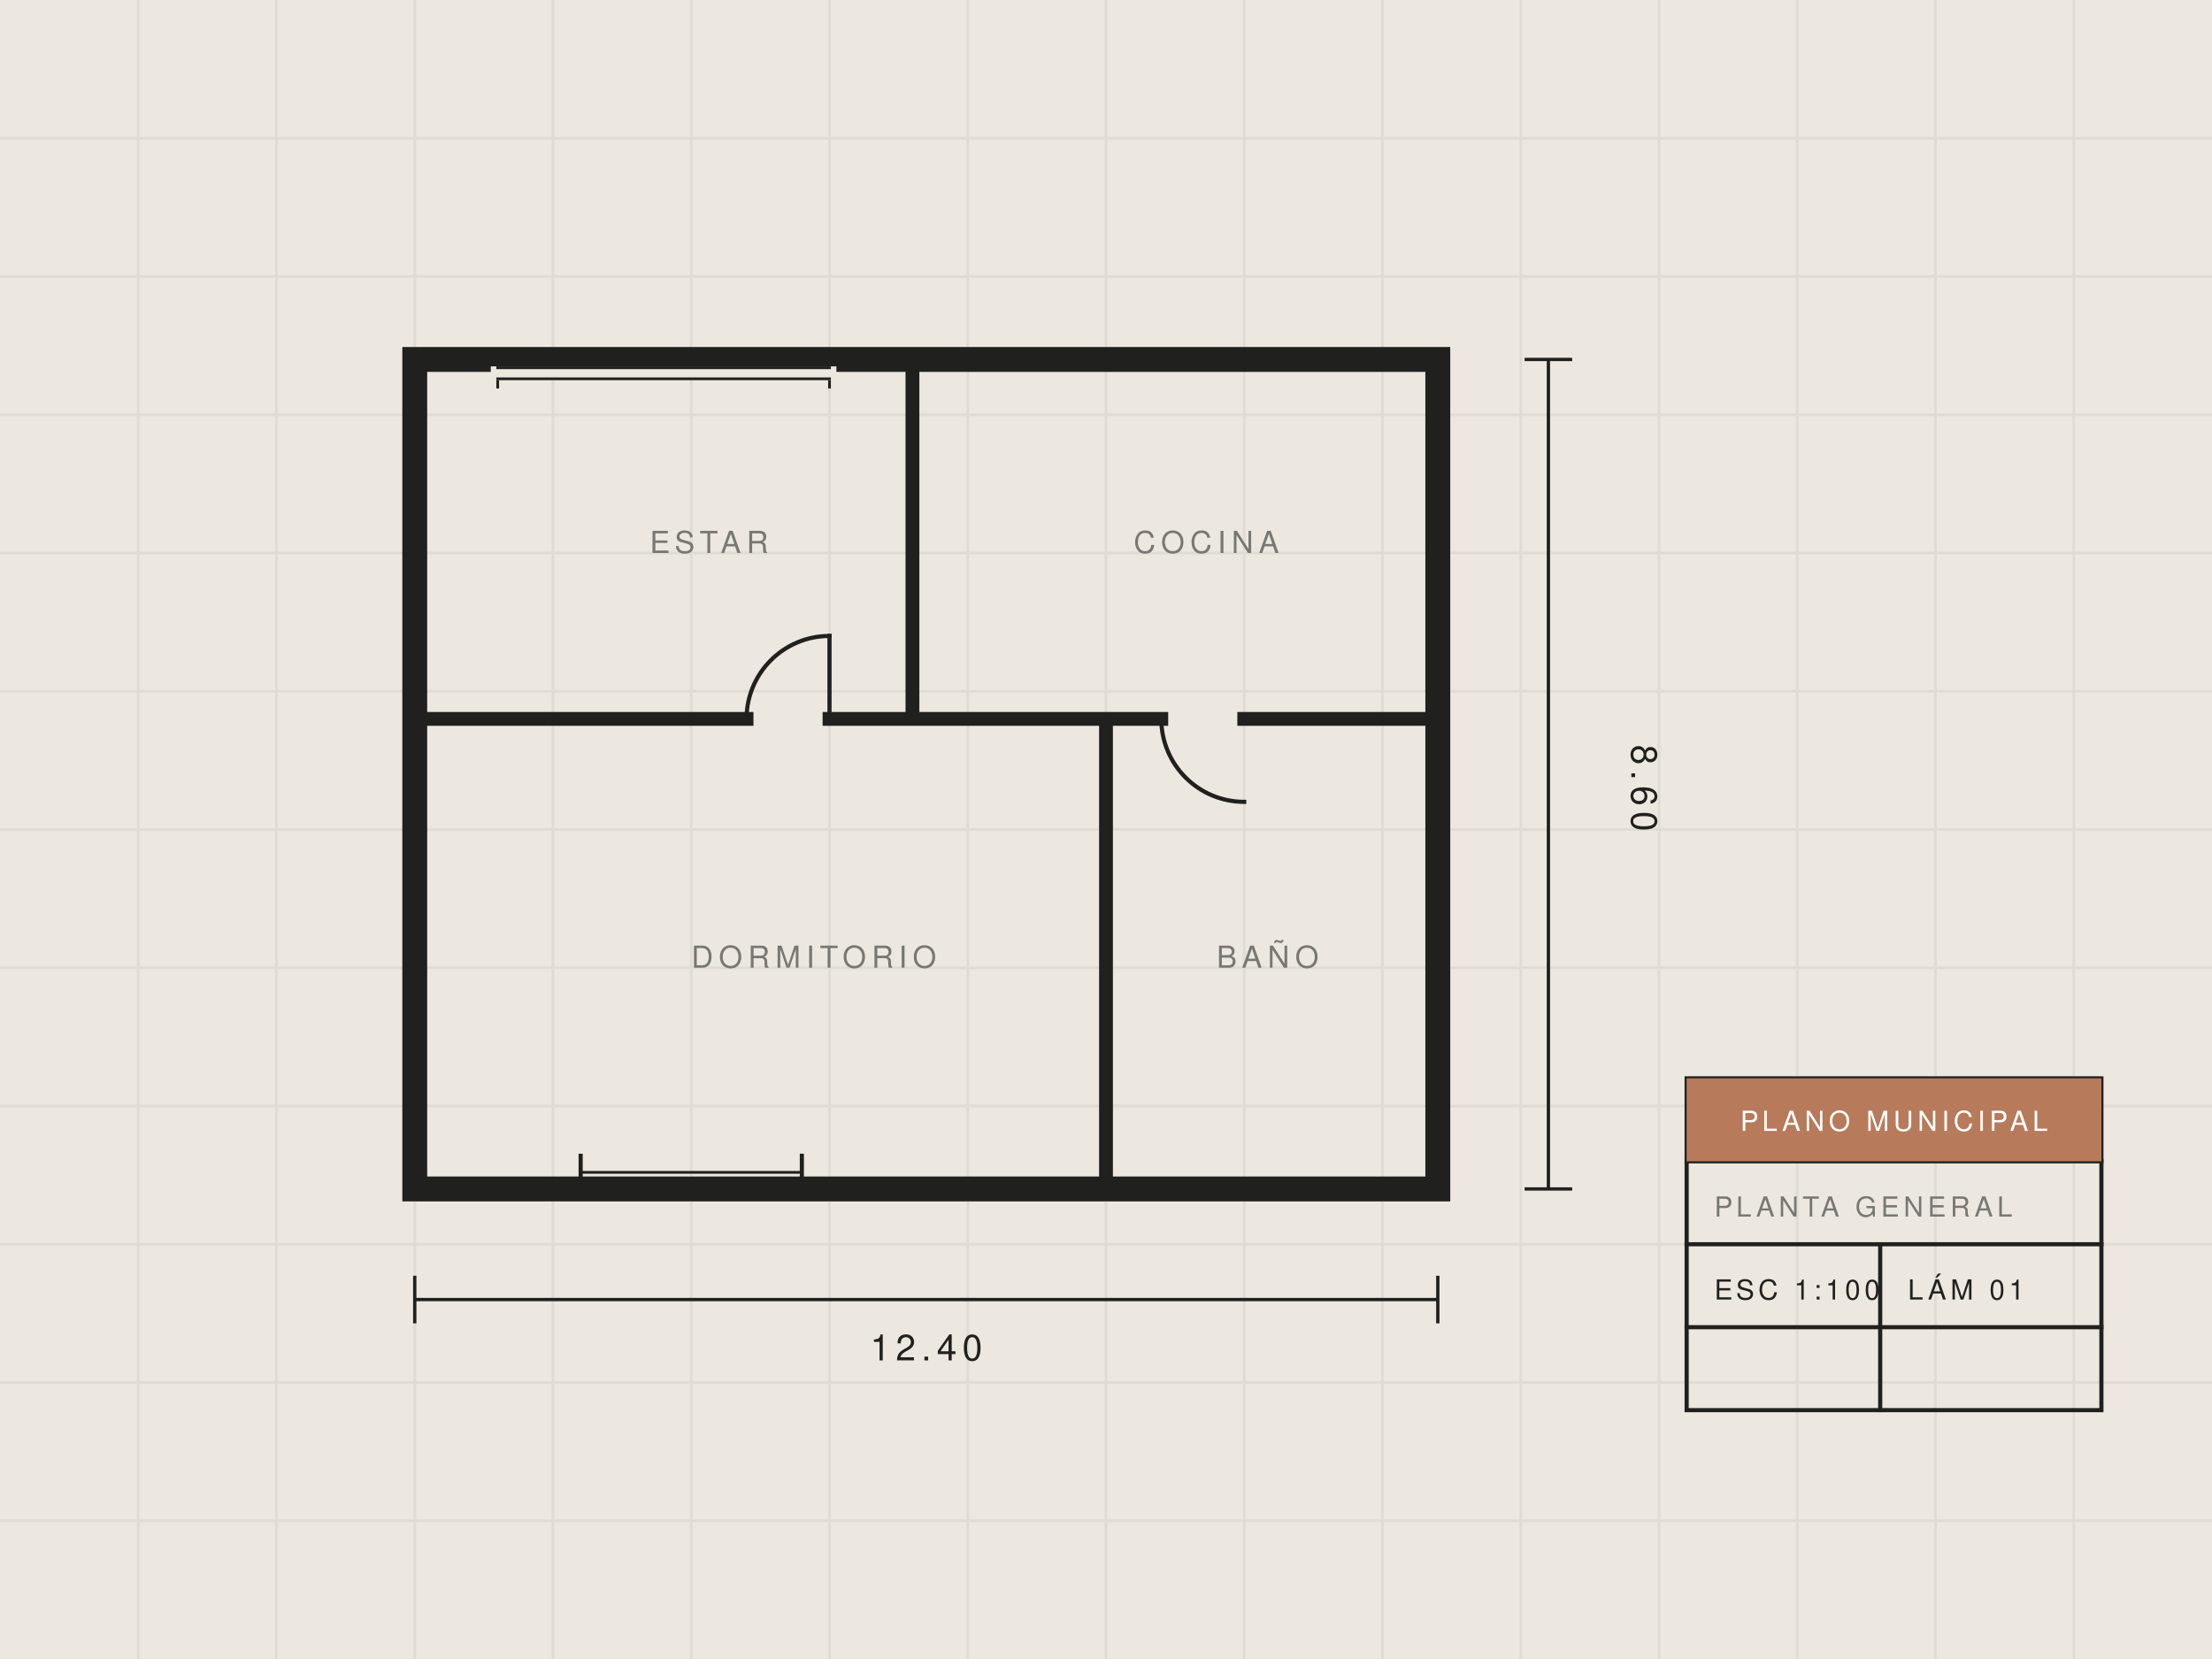
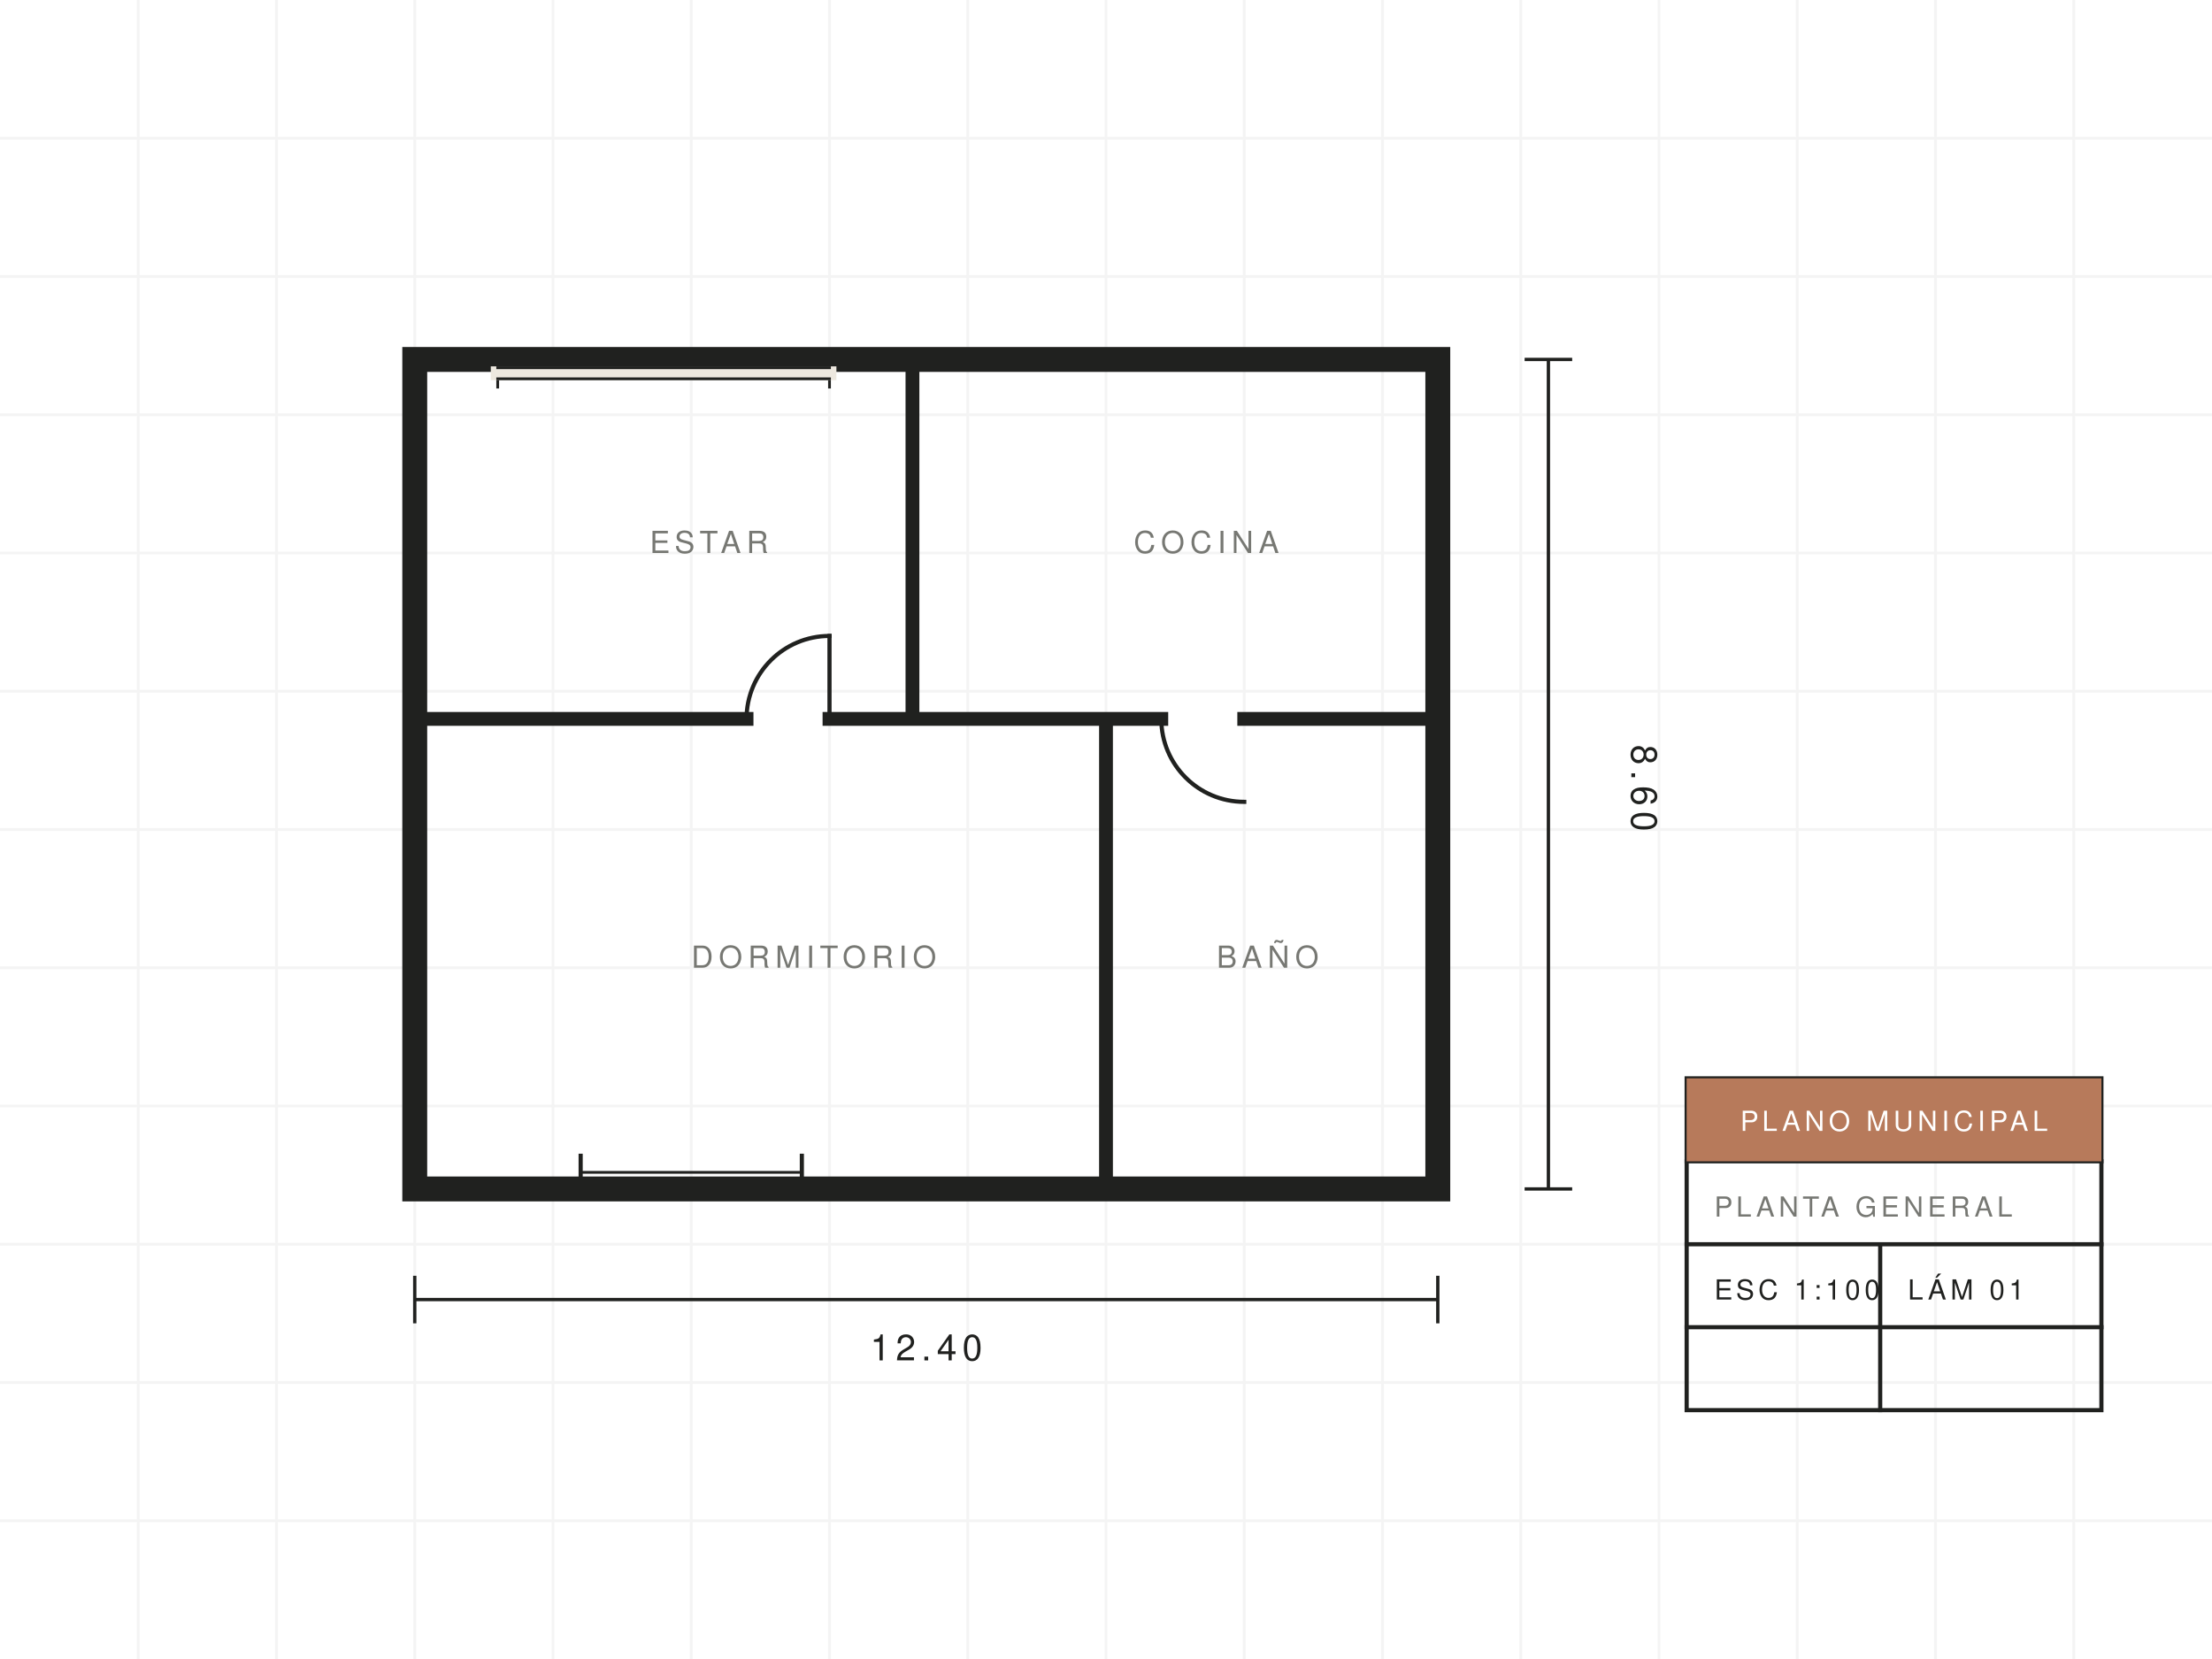
<svg xmlns="http://www.w3.org/2000/svg" viewBox="0 0 800 600" role="img" aria-label="Dibujo técnico de una planta con rótulo de plano municipal">
-   <rect width="800" height="600" fill="#EDE8DF" />
-   <g stroke="#20211F" stroke-opacity=".06" stroke-width="1">
+   <rect width="800" height="600" fill="#FFFFFF" />
+   <g stroke="#20211F" stroke-opacity=".05" stroke-width="1">
    <path d="M0 50H800M0 100H800M0 150H800M0 200H800M0 250H800M0 300H800M0 350H800M0 400H800M0 450H800M0 500H800M0 550H800M50 0V600M100 0V600M150 0V600M200 0V600M250 0V600M300 0V600M350 0V600M400 0V600M450 0V600M500 0V600M550 0V600M600 0V600M650 0V600M700 0V600M750 0V600" />
  </g>
  <g fill="none" stroke="#20211F" stroke-linecap="square">
    <path d="M150 130 H520 V430 H150 Z" stroke-width="9" />
    <path d="M330 130 V260 M150 260 H270 M300 260 H420 M450 260 H520 M400 260 V430" stroke-width="5" />
    <path d="M270 260 A30 30 0 0 1 300 230" stroke-width="1.5" />
    <path d="M300 260 V230" stroke-width="1.5" />
    <path d="M420 260 A30 30 0 0 0 450 290" stroke-width="1.5" />
    <path d="M420 260 H450" stroke-width="0" />
    <path d="M210 430 V418 M290 430 V418" stroke-width="1.5" />
    <path d="M210 424 H290" stroke-width="1" />
    <path d="M180 130 V140 M300 130 V140" stroke-width="1" />
    <path d="M180 135 H300" stroke-width="5" stroke="#EDE8DF" />
    <path d="M180 133 H300 M180 137 H300" stroke-width="1" />
    <path d="M150 470 H520 M150 462 V478 M520 462 V478" stroke-width="1.2" />
    <path d="M560 130 V430 M552 130 H568 M552 430 H568" stroke-width="1.2" />
  </g>
  <g font-family="Helvetica, Arial, sans-serif" fill="#20211F" font-size="13" letter-spacing="2">
    <text x="335" y="492" text-anchor="middle">12.40</text>
    <text x="590" y="285" transform="rotate(90 590 285)" text-anchor="middle">8.60</text>
    <text x="235" y="200" font-size="11" fill="#777873">ESTAR</text>
    <text x="410" y="200" font-size="11" fill="#777873">COCINA</text>
    <text x="250" y="350" font-size="11" fill="#777873">DORMITORIO</text>
    <text x="440" y="350" font-size="11" fill="#777873">BAÑO</text>
  </g>
  <g fill="none" stroke="#20211F" stroke-linecap="square" stroke-width="1.5">
    <rect x="610" y="390" width="150" height="120" />
    <path d="M610 420 H760 M610 450 H760 M610 480 H760 M680 450 V510" />
  </g>
  <rect x="610" y="390" width="150" height="30" fill="#B77A5B" />
  <g font-family="Helvetica, Arial, sans-serif" font-size="10" letter-spacing="1.5" fill="#20211F">
    <text x="685" y="409" text-anchor="middle" fill="#fff">PLANO MUNICIPAL</text>
    <text x="620" y="440" fill="#777873">PLANTA GENERAL</text>
    <text x="620" y="470">ESC 1:100</text>
    <text x="690" y="470">LÁM 01</text>
  </g>
</svg>
